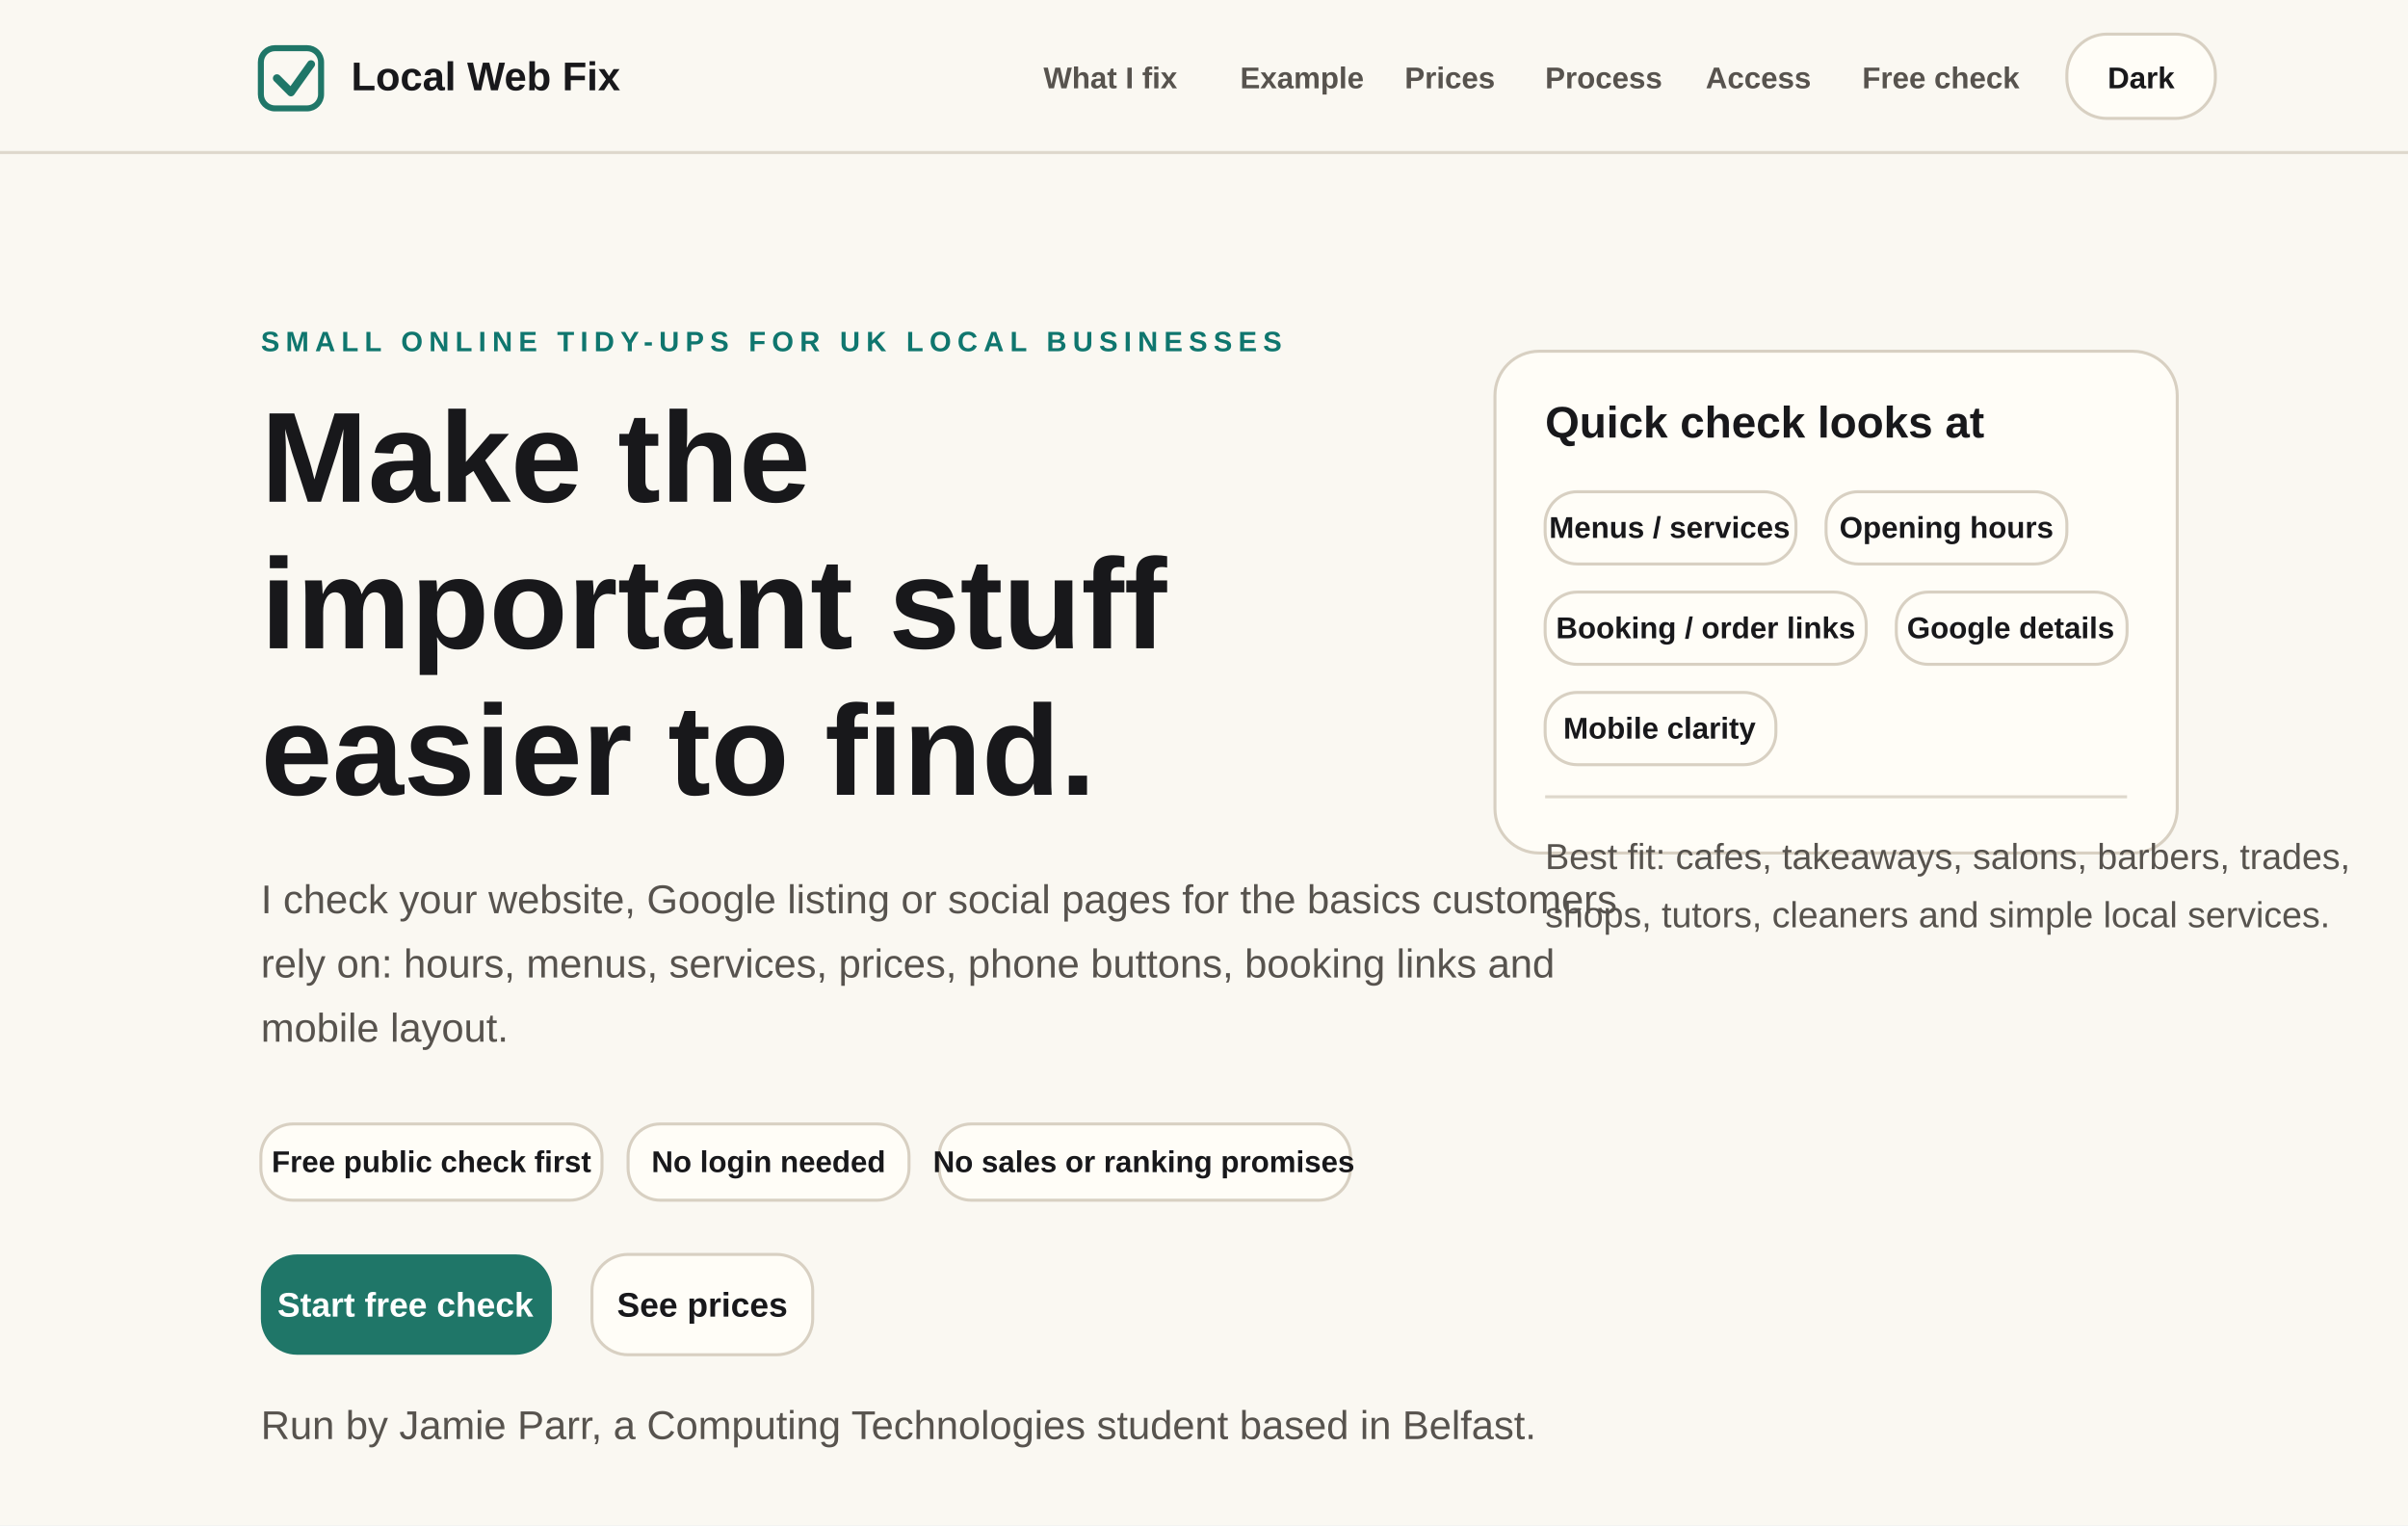
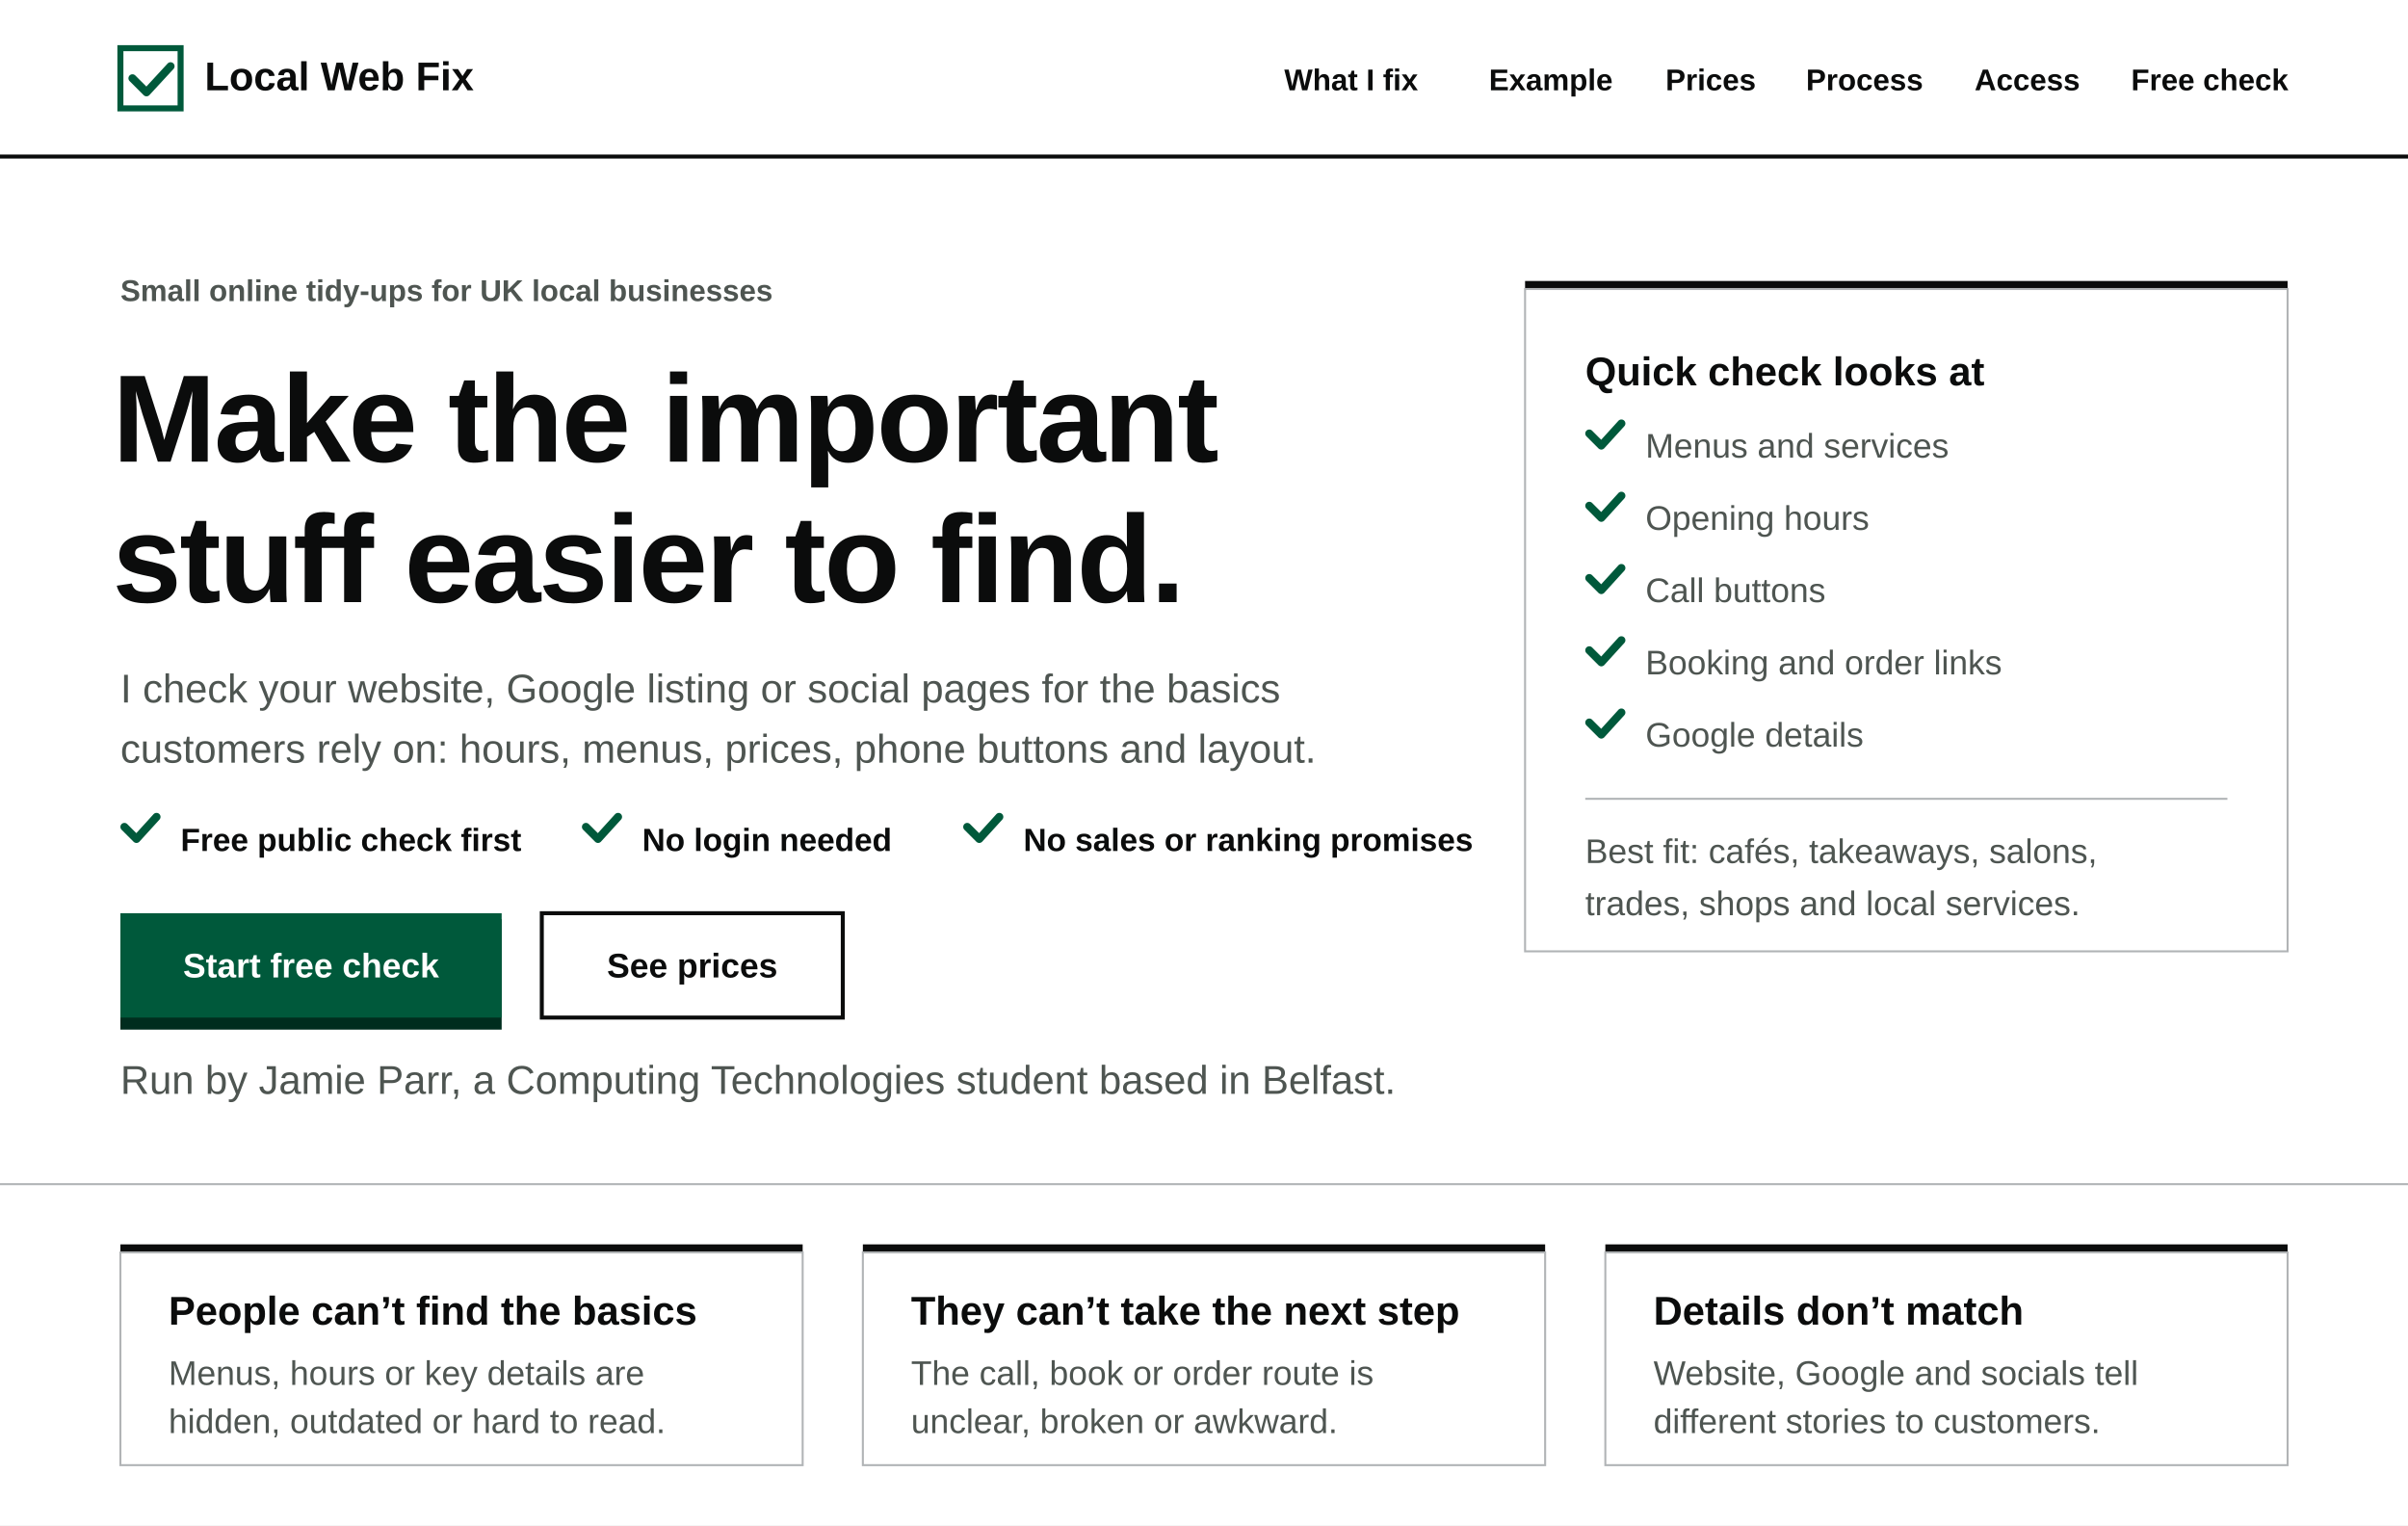
<svg xmlns="http://www.w3.org/2000/svg" width="1200" height="760" viewBox="0 0 1200 760" role="img" aria-labelledby="title desc">
  <defs>
    <style>
-       .page { fill: #faf8f2; }
-       .navline { stroke: #ded8cc; stroke-width: 1.5; }
-       .brand { font: 800 20px Segoe UI, Arial, sans-serif; fill: #18181b; }
-       .nav { font: 800 15px Segoe UI, Arial, sans-serif; fill: #57534e; }
-       .kicker { font: 800 14px Segoe UI, Arial, sans-serif; letter-spacing: 3px; fill: #0f766e; }
-       .headline { font: 900 64px Segoe UI, Arial, sans-serif; fill: #18181b; }
-       .body { font: 20px Segoe UI, Arial, sans-serif; fill: #57534e; }
-       .pill { fill: #fffdf7; stroke: #d8d0c2; stroke-width: 1.5; rx: 16; }
-       .pillText { font: 800 15px Segoe UI, Arial, sans-serif; fill: #18181b; }
-       .primary { fill: #1f7668; rx: 18; }
+       .page { fill: #ffffff; }
+       .headerline { stroke: #0b0c0c; stroke-width: 2; }
+       .rule { stroke: #b1b4b6; stroke-width: 1; }
+       .brand { font: 700 20px Segoe UI, Arial, sans-serif; fill: #0b0c0c; }
+       .nav { font: 600 15px Segoe UI, Arial, sans-serif; fill: #0b0c0c; }
+       .kicker { font: 700 15px Segoe UI, Arial, sans-serif; fill: #4e5551; }
+       .headline { font: 700 62px Segoe UI, Arial, sans-serif; fill: #0b0c0c; letter-spacing: -1px; }
+       .body { font: 20px Segoe UI, Arial, sans-serif; fill: #4e5551; }
+       .tickText { font: 600 16px Segoe UI, Arial, sans-serif; fill: #0b0c0c; }
+       .primary { fill: #00593b; }
+       .primaryEdge { fill: #002d1e; }
      .primaryText { font: 700 17px Segoe UI, Arial, sans-serif; fill: #ffffff; }
-       .secondary { fill: #fffdf7; stroke: #d8d0c2; stroke-width: 1.5; rx: 18; }
-       .secondaryText { font: 700 17px Segoe UI, Arial, sans-serif; fill: #18181b; }
-       .card { fill: #fffdf7; stroke: #d8d0c2; stroke-width: 1.5; rx: 22; }
-       .cardTitle { font: 800 22px Segoe UI, Arial, sans-serif; fill: #18181b; }
-       .cardText { font: 18px Segoe UI, Arial, sans-serif; fill: #57534e; }
-       .logoBox { fill: none; stroke: #1f7668; stroke-width: 3; rx: 7; }
-       .tick { stroke: #1f7668; stroke-width: 4; stroke-linecap: round; stroke-linejoin: round; fill: none; }
-       .toggle { fill: #fffdf7; stroke: #d8d0c2; stroke-width: 1.5; rx: 20; }
+       .secondary { fill: #ffffff; stroke: #0b0c0c; stroke-width: 2; }
+       .secondaryText { font: 700 17px Segoe UI, Arial, sans-serif; fill: #0b0c0c; }
+       .card { fill: #ffffff; stroke: #b1b4b6; stroke-width: 1; }
+       .cardTop { fill: #0b0c0c; }
+       .cardTitle { font: 700 20px Segoe UI, Arial, sans-serif; fill: #0b0c0c; }
+       .cardText { font: 17px Segoe UI, Arial, sans-serif; fill: #4e5551; }
+       .logoBox { fill: none; stroke: #00593b; stroke-width: 3; }
+       .tick { stroke: #00593b; stroke-width: 4; stroke-linecap: round; stroke-linejoin: round; fill: none; }
    </style>
  </defs>
  <rect class="page" width="1200" height="760" />
-   <line class="navline" x1="0" y1="76" x2="1200" y2="76" />
-   <rect class="logoBox" x="130" y="24" width="30" height="30" />
-   <path class="tick" d="M138 39 L145 46 L155 32" />
-   <text class="brand" x="175" y="45">Local Web Fix</text>
-   <text class="nav" x="520" y="44">What I fix</text>
-   <text class="nav" x="618" y="44">Example</text>
-   <text class="nav" x="700" y="44">Prices</text>
-   <text class="nav" x="770" y="44">Process</text>
-   <text class="nav" x="850" y="44">Access</text>
-   <text class="nav" x="928" y="44">Free check</text>
-   <rect class="toggle" x="1030" y="17" width="74" height="42" />
-   <text class="pillText" x="1067" y="44" text-anchor="middle">Dark</text>
-   <text class="kicker" x="130" y="175">SMALL ONLINE TIDY-UPS FOR UK LOCAL BUSINESSES</text>
-   <text class="headline" x="130" y="250">Make the</text>
-   <text class="headline" x="130" y="323">important stuff</text>
-   <text class="headline" x="130" y="396">easier to find.</text>
-   <text class="body" x="130" y="455">I check your website, Google listing or social pages for the basics customers</text>
-   <text class="body" x="130" y="487">rely on: hours, menus, services, prices, phone buttons, booking links and</text>
-   <text class="body" x="130" y="519">mobile layout.</text>
-   <rect class="pill" x="130" y="560" width="170" height="38" />
-   <text class="pillText" x="215" y="584" text-anchor="middle">Free public check first</text>
-   <rect class="pill" x="313" y="560" width="140" height="38" />
-   <text class="pillText" x="383" y="584" text-anchor="middle">No login needed</text>
-   <rect class="pill" x="468" y="560" width="205" height="38" />
-   <text class="pillText" x="570" y="584" text-anchor="middle">No sales or ranking promises</text>
-   <rect class="primary" x="130" y="625" width="145" height="50" />
-   <text class="primaryText" x="202" y="656" text-anchor="middle">Start free check</text>
-   <rect class="secondary" x="295" y="625" width="110" height="50" />
-   <text class="secondaryText" x="350" y="656" text-anchor="middle">See prices</text>
-   <text class="body" x="130" y="717">Run by Jamie Parr, a Computing Technologies student based in Belfast.</text>
-   <rect class="card" x="745" y="175" width="340" height="250" />
-   <text class="cardTitle" x="770" y="218">Quick check looks at</text>
-   <rect class="pill" x="770" y="245" width="125" height="36" />
-   <text class="pillText" x="832" y="268" text-anchor="middle">Menus / services</text>
-   <rect class="pill" x="910" y="245" width="120" height="36" />
-   <text class="pillText" x="970" y="268" text-anchor="middle">Opening hours</text>
-   <rect class="pill" x="770" y="295" width="160" height="36" />
-   <text class="pillText" x="850" y="318" text-anchor="middle">Booking / order links</text>
-   <rect class="pill" x="945" y="295" width="115" height="36" />
-   <text class="pillText" x="1002" y="318" text-anchor="middle">Google details</text>
-   <rect class="pill" x="770" y="345" width="115" height="36" />
-   <text class="pillText" x="827" y="368" text-anchor="middle">Mobile clarity</text>
-   <line class="navline" x1="770" y1="397" x2="1060" y2="397" />
-   <text class="cardText" x="770" y="433">Best fit: cafes, takeaways, salons, barbers, trades,</text>
-   <text class="cardText" x="770" y="462">shops, tutors, cleaners and simple local services.</text>
+   <rect class="logoBox" x="60" y="24" width="30" height="30" />
+   <path class="tick" d="M66 39l7 7 12 -13" />
+   <text class="brand" x="102" y="45">Local Web Fix</text>
+   <text class="nav" x="640" y="45">What I fix</text>
+   <text class="nav" x="742" y="45">Example</text>
+   <text class="nav" x="830" y="45">Prices</text>
+   <text class="nav" x="900" y="45">Process</text>
+   <text class="nav" x="984" y="45">Access</text>
+   <text class="nav" x="1062" y="45">Free check</text>
+   <line class="headerline" x1="0" y1="78" x2="1200" y2="78" />
+   <text class="kicker" x="60" y="150">Small online tidy-ups for UK local businesses</text>
+   <text class="headline" x="56" y="230">Make the important</text>
+   <text class="headline" x="56" y="300">stuff easier to find.</text>
+   <text class="body" x="60" y="350">I check your website, Google listing or social pages for the basics</text>
+   <text class="body" x="60" y="380">customers rely on: hours, menus, prices, phone buttons and layout.</text>
+   <path class="tick" d="M62 412l6 6 10 -11" />
+   <text class="tickText" x="90" y="424">Free public check first</text>
+   <path class="tick" d="M292 412l6 6 10 -11" />
+   <text class="tickText" x="320" y="424">No login needed</text>
+   <path class="tick" d="M482 412l6 6 10 -11" />
+   <text class="tickText" x="510" y="424">No sales or ranking promises</text>
+   <rect class="primaryEdge" x="60" y="458" width="190" height="55" />
+   <rect class="primary" x="60" y="455" width="190" height="52" />
+   <text class="primaryText" x="155" y="487" text-anchor="middle">Start free check</text>
+   <rect class="secondary" x="270" y="455" width="150" height="52" />
+   <text class="secondaryText" x="345" y="487" text-anchor="middle">See prices</text>
+   <text class="body" x="60" y="545">Run by Jamie Parr, a Computing Technologies student based in Belfast.</text>
+   <rect class="cardTop" x="760" y="140" width="380" height="4" />
+   <rect class="card" x="760" y="144" width="380" height="330" />
+   <text class="cardTitle" x="790" y="192">Quick check looks at</text>
+   <path class="tick" d="M792 216l6 6 10 -11" />
+   <text class="cardText" x="820" y="228">Menus and services</text>
+   <path class="tick" d="M792 252l6 6 10 -11" />
+   <text class="cardText" x="820" y="264">Opening hours</text>
+   <path class="tick" d="M792 288l6 6 10 -11" />
+   <text class="cardText" x="820" y="300">Call buttons</text>
+   <path class="tick" d="M792 324l6 6 10 -11" />
+   <text class="cardText" x="820" y="336">Booking and order links</text>
+   <path class="tick" d="M792 360l6 6 10 -11" />
+   <text class="cardText" x="820" y="372">Google details</text>
+   <line class="rule" x1="790" y1="398" x2="1110" y2="398" />
+   <text class="cardText" x="790" y="430">Best fit: cafés, takeaways, salons,</text>
+   <text class="cardText" x="790" y="456">trades, shops and local services.</text>
+   <line class="rule" x1="0" y1="590" x2="1200" y2="590" />
+   <rect class="cardTop" x="60" y="620" width="340" height="4" />
+   <rect class="card" x="60" y="624" width="340" height="106" />
+   <text class="cardTitle" x="84" y="660">People can’t find the basics</text>
+   <text class="cardText" x="84" y="690">Menus, hours or key details are</text>
+   <text class="cardText" x="84" y="714">hidden, outdated or hard to read.</text>
+   <rect class="cardTop" x="430" y="620" width="340" height="4" />
+   <rect class="card" x="430" y="624" width="340" height="106" />
+   <text class="cardTitle" x="454" y="660">They can’t take the next step</text>
+   <text class="cardText" x="454" y="690">The call, book or order route is</text>
+   <text class="cardText" x="454" y="714">unclear, broken or awkward.</text>
+   <rect class="cardTop" x="800" y="620" width="340" height="4" />
+   <rect class="card" x="800" y="624" width="340" height="106" />
+   <text class="cardTitle" x="824" y="660">Details don’t match</text>
+   <text class="cardText" x="824" y="690">Website, Google and socials tell</text>
+   <text class="cardText" x="824" y="714">different stories to customers.</text>
</svg>
